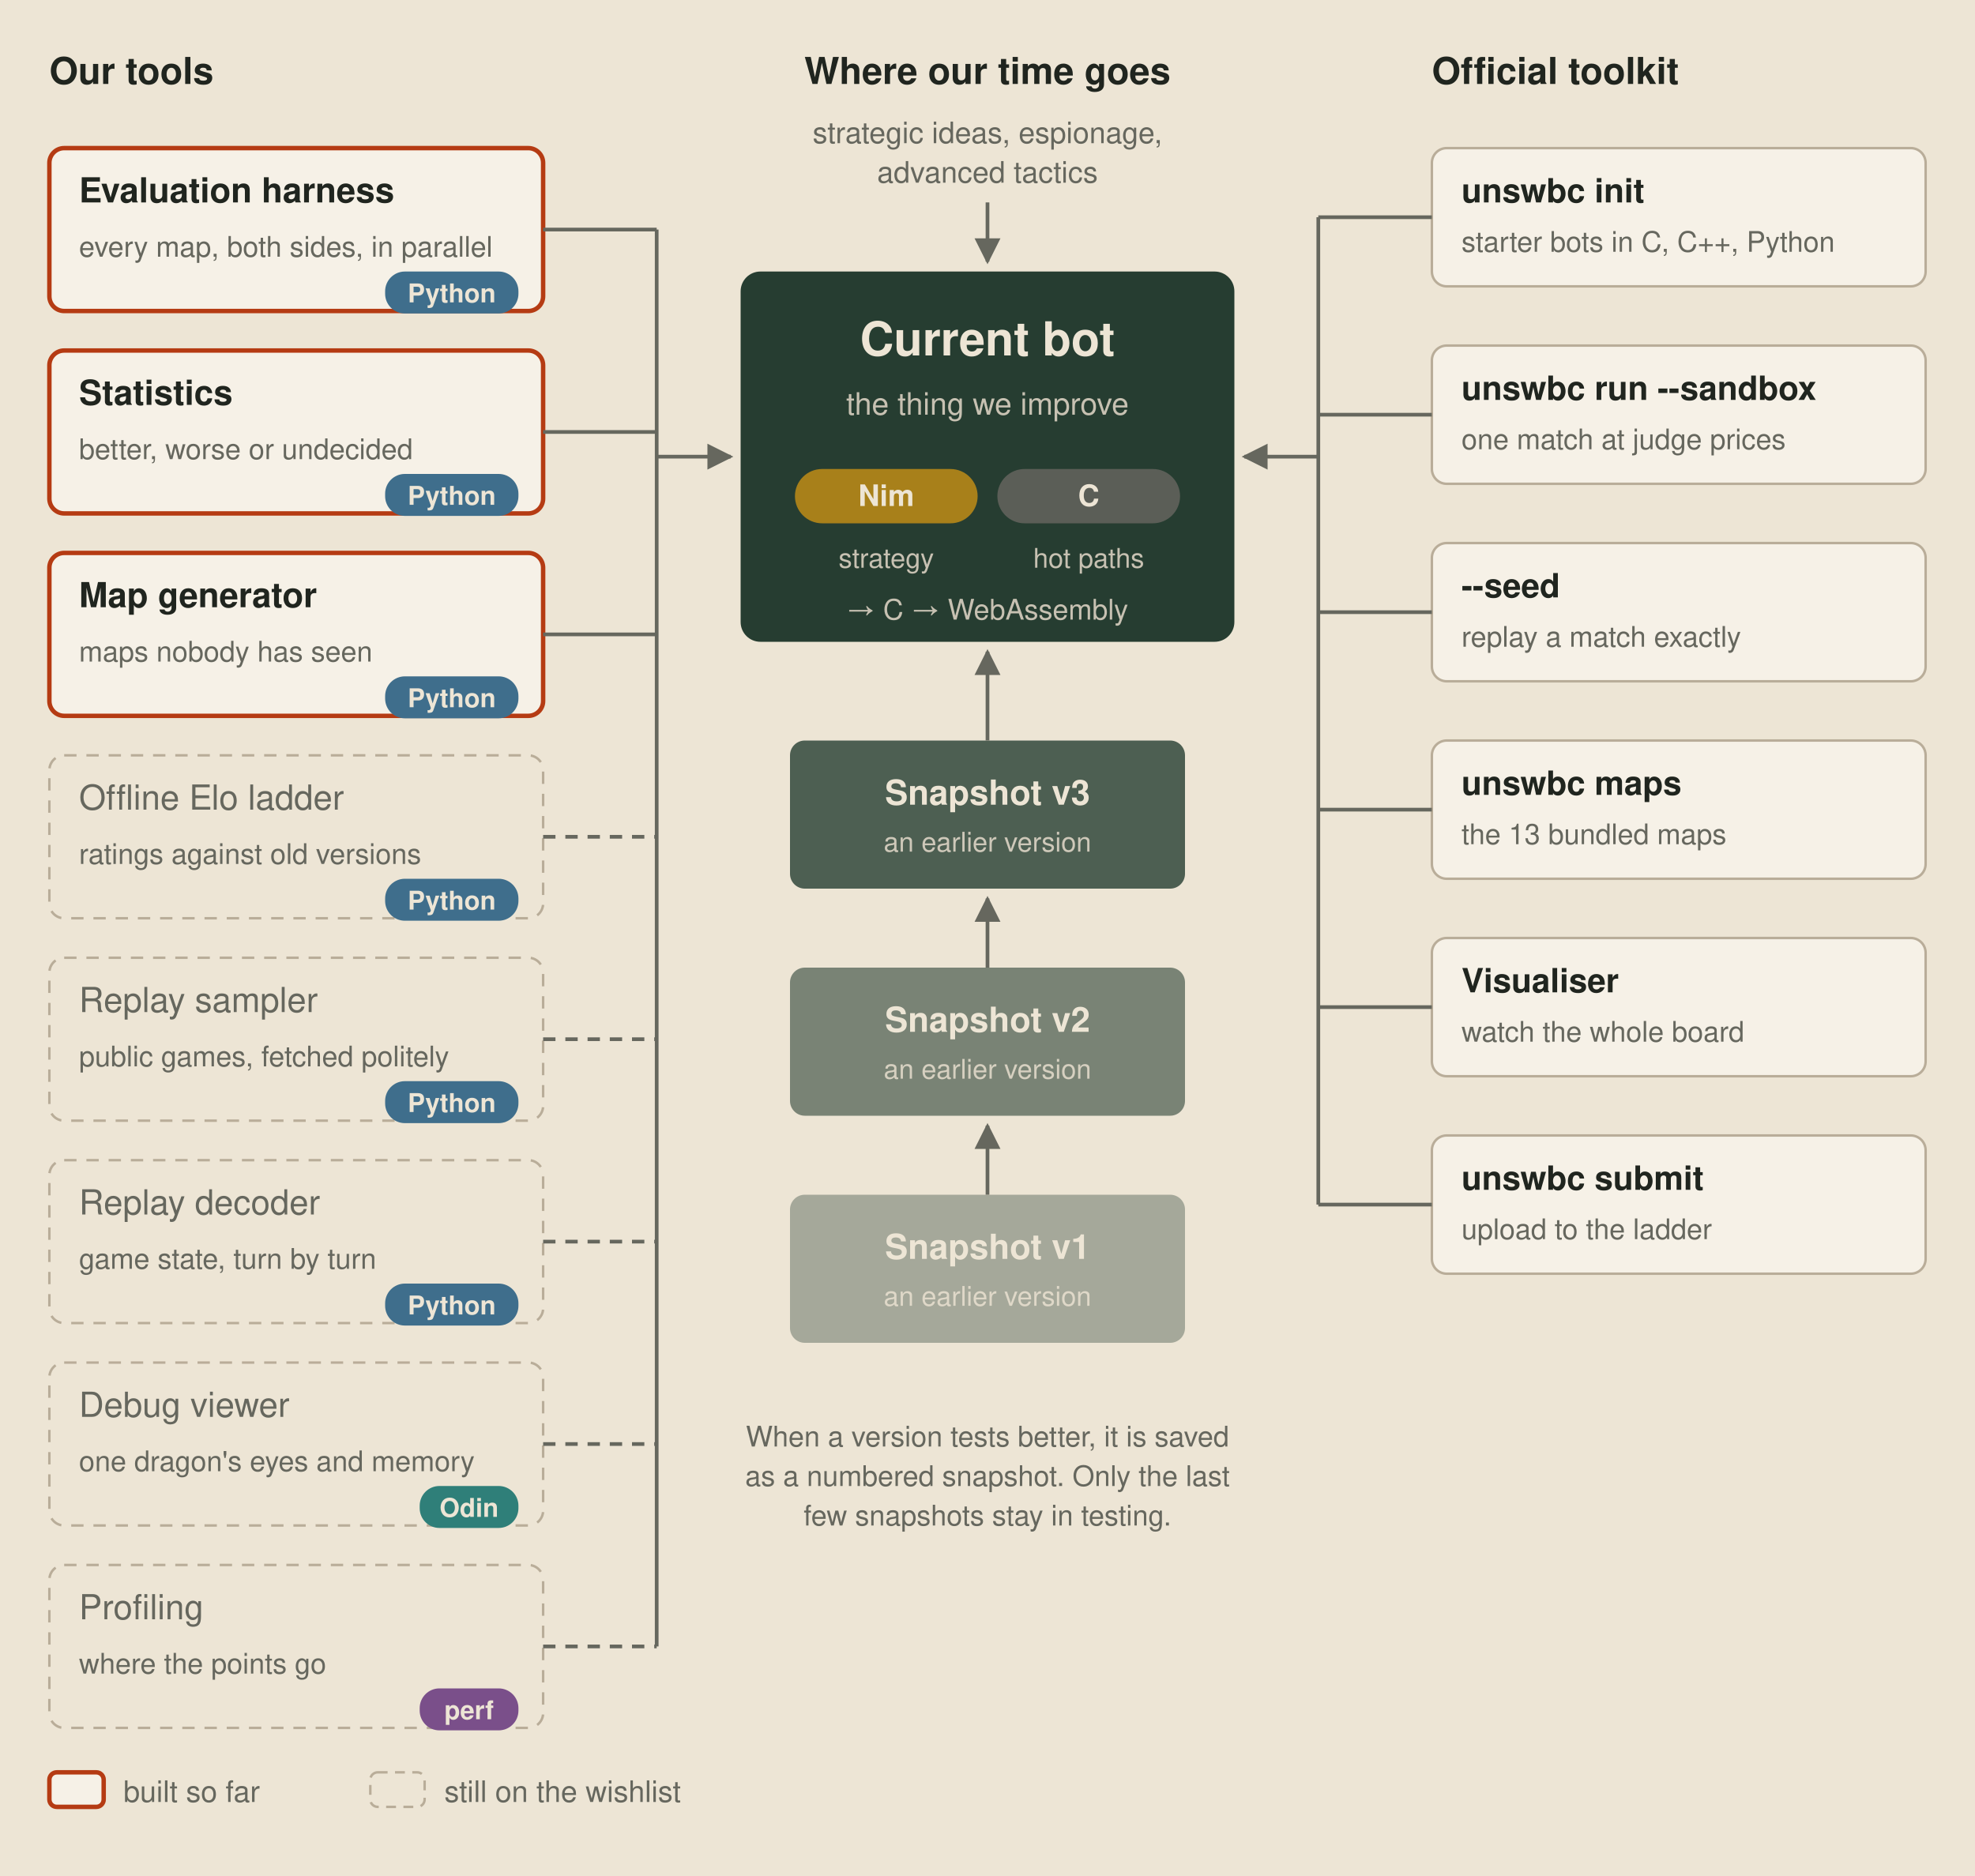
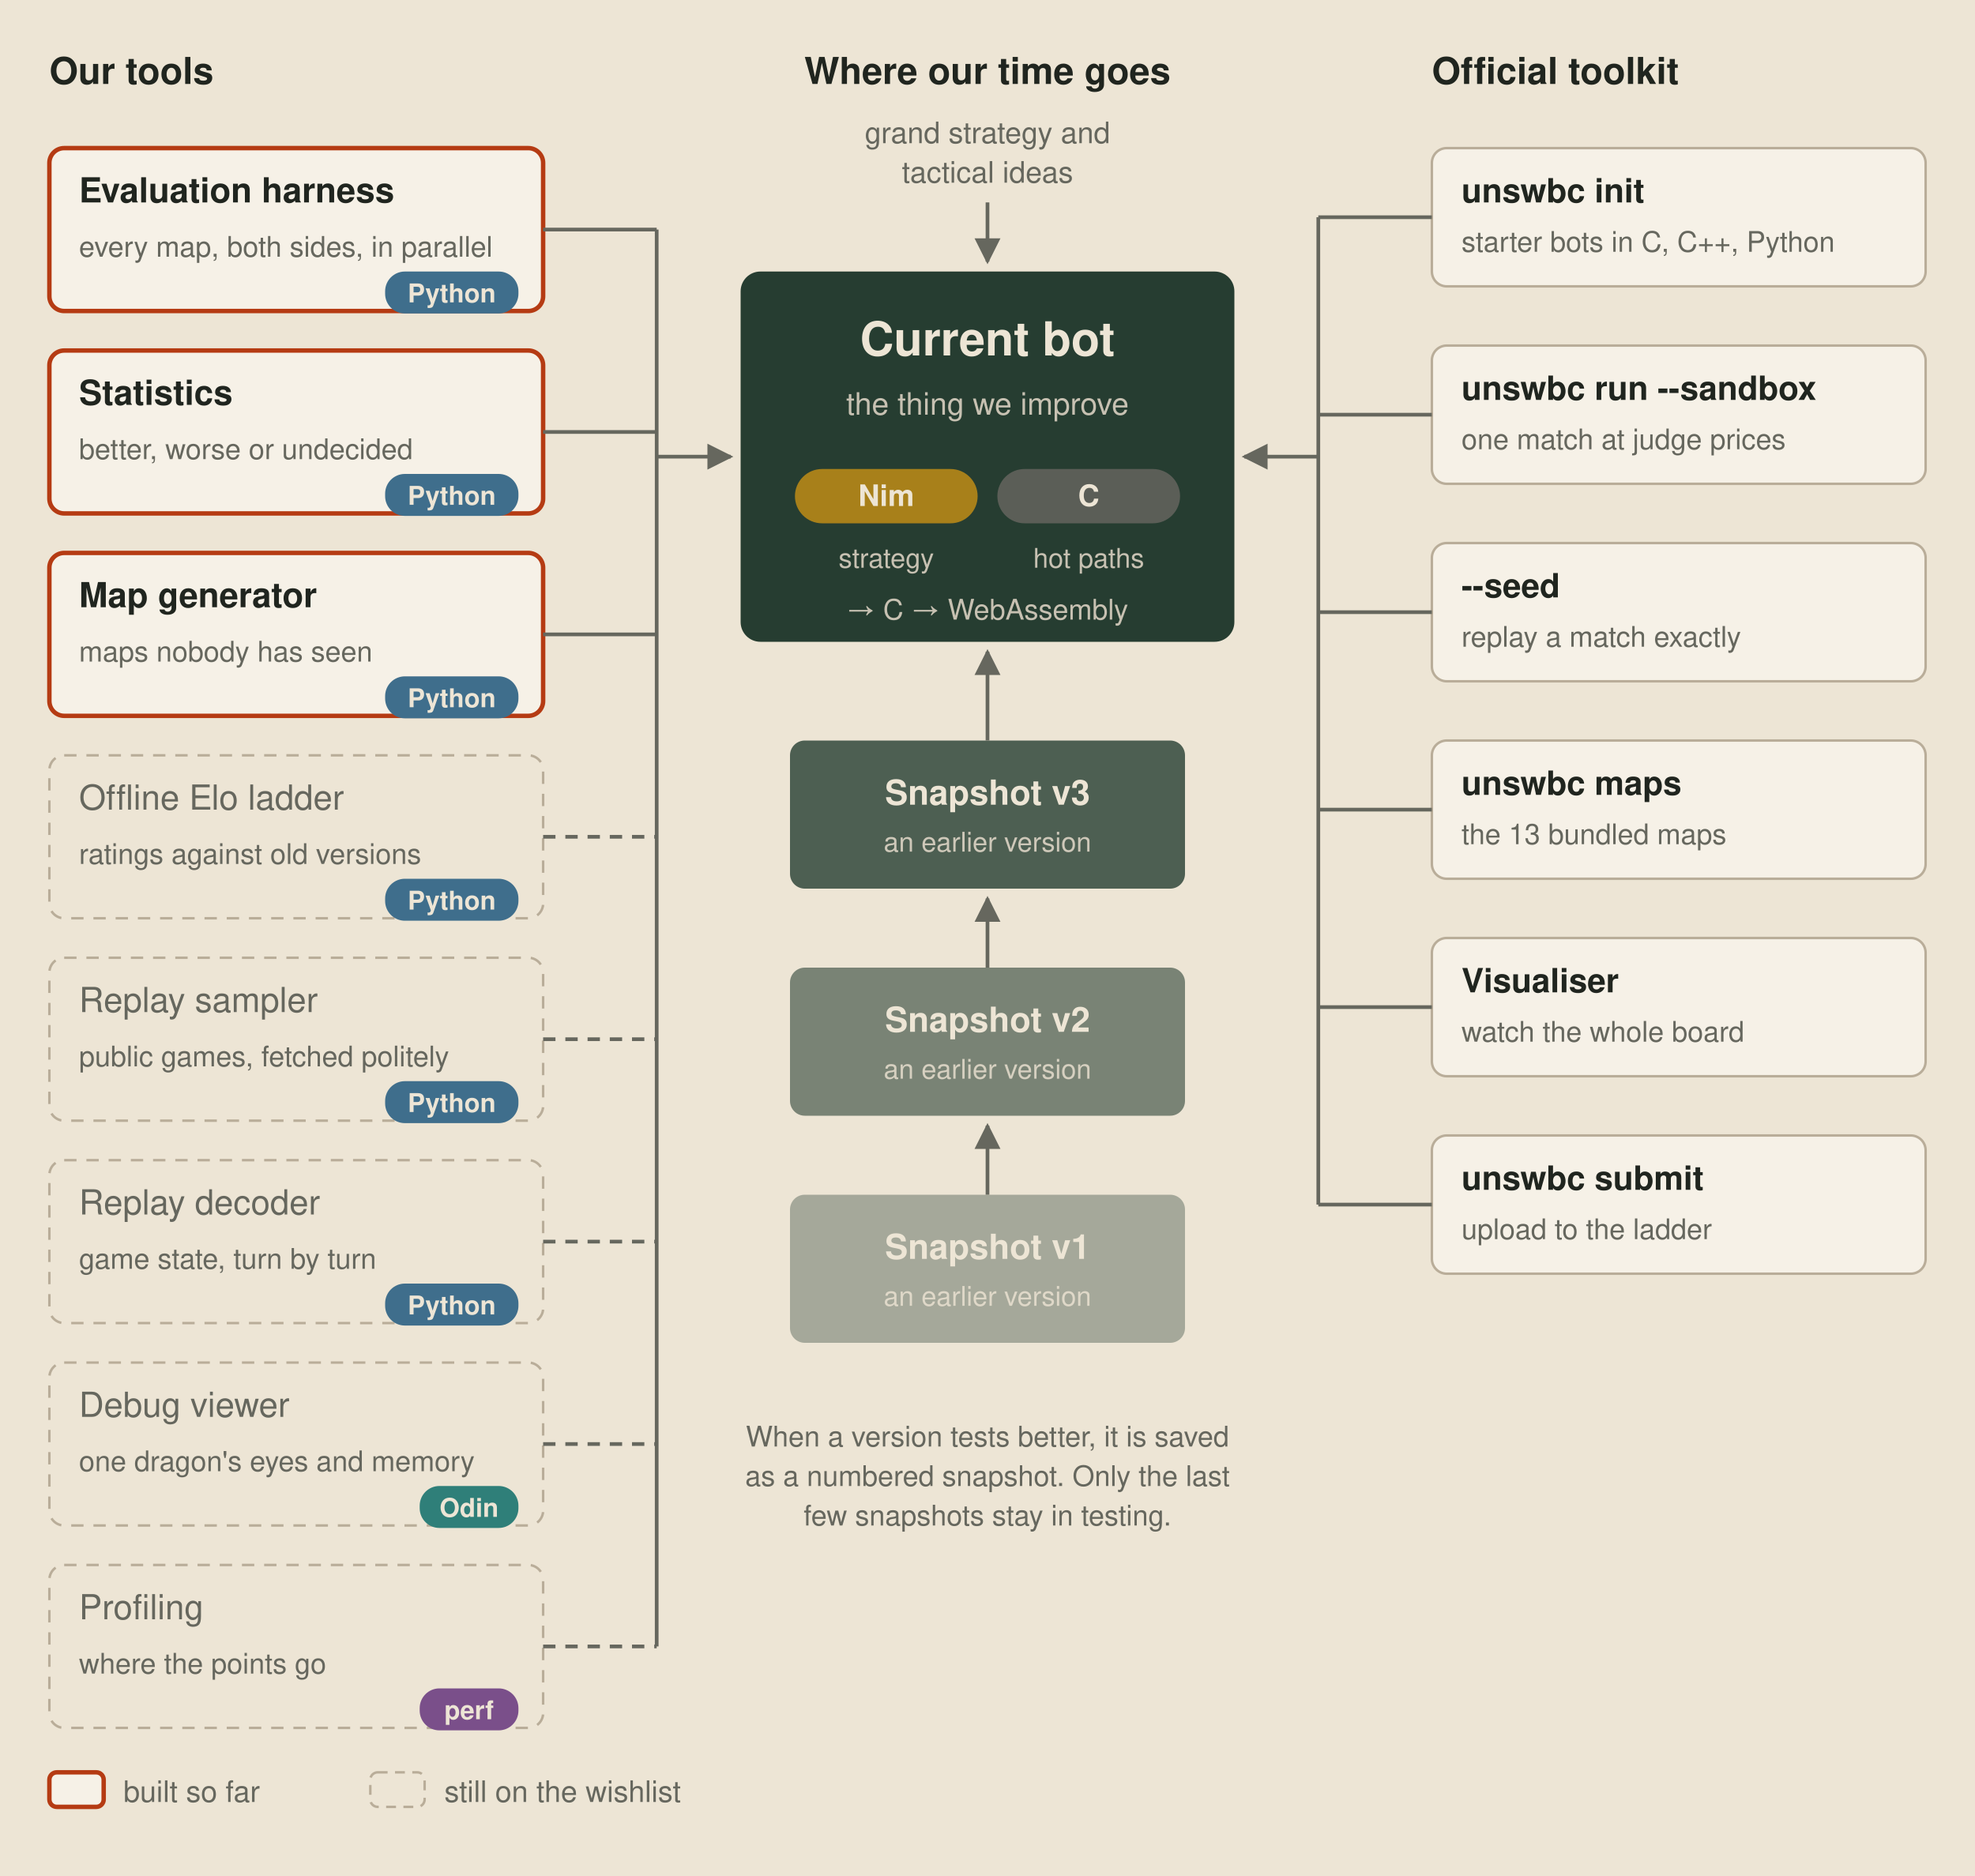
<svg xmlns="http://www.w3.org/2000/svg" viewBox="0 0 800 760" font-family="Helvetica, Arial, sans-serif" role="img" aria-labelledby="t d">
  <defs>
    <marker id="arrow" viewBox="0 0 10 10" refX="9" refY="5" markerWidth="7" markerHeight="7" orient="auto-start-reverse">
      <path d="M0 0L10 5L0 10z" fill="#66675e" />
    </marker>
  </defs>
  <rect width="800" height="760" fill="#ede5d5" />
  <text x="20" y="34" font-size="15" fill="#20251f" text-anchor="start" font-weight="bold">Our tools</text>
  <text x="580" y="34" font-size="15" fill="#20251f" text-anchor="start" font-weight="bold">Official toolkit</text>
  <text x="400.0" y="34" font-size="15" fill="#20251f" text-anchor="middle" font-weight="bold">Where our time goes</text>
-   <text x="400.0" y="58" font-size="12" fill="#66675e" text-anchor="middle" font-weight="normal">strategic ideas, espionage,</text>
-   <text x="400.0" y="74" font-size="12" fill="#66675e" text-anchor="middle" font-weight="normal">advanced tactics</text>
+   <text x="400.0" y="58" font-size="12" fill="#66675e" text-anchor="middle" font-weight="normal">grand strategy and</text>
+   <text x="400.0" y="74" font-size="12" fill="#66675e" text-anchor="middle" font-weight="normal">tactical ideas</text>
  <path d="M400.0 82 L400.0 106" stroke="#66675e" stroke-width="1.5" fill="none" marker-end="url(#arrow)" />
  <rect x="300" y="110" width="200" height="150" rx="8" fill="#263d31" />
  <text x="400.0" y="144" font-size="19" fill="#ede5d5" text-anchor="middle" font-weight="bold">Current bot</text>
  <text x="400.0" y="168" font-size="12.5" fill="#c7c1b2" text-anchor="middle" font-weight="normal">the thing we improve</text>
  <rect x="322" y="190" width="74" height="22" rx="11" fill="#a8801a" />
  <text x="359" y="205" font-size="12" fill="#ede5d5" text-anchor="middle" font-weight="bold">Nim</text>
  <text x="359" y="230" font-size="11" fill="#c7c1b2" text-anchor="middle" font-weight="normal">strategy</text>
  <rect x="404" y="190" width="74" height="22" rx="11" fill="#5b5e57" />
  <text x="441" y="205" font-size="12" fill="#ede5d5" text-anchor="middle" font-weight="bold">C</text>
  <text x="441" y="230" font-size="11" fill="#c7c1b2" text-anchor="middle" font-weight="normal">hot paths</text>
  <text x="400.0" y="251" font-size="11.5" fill="#c7c1b2" text-anchor="middle" font-weight="normal">→ C → WebAssembly</text>
  <g opacity="0.80">
    <rect x="320" y="300" width="160" height="60" rx="6" fill="#263d31" />
    <text x="400.0" y="326" font-size="14" fill="#ede5d5" text-anchor="middle" font-weight="bold">Snapshot v3</text>
    <text x="400.0" y="345" font-size="11" fill="#c7c1b2" text-anchor="middle" font-weight="normal">an earlier version</text>
  </g>
  <path d="M400.0 300 L400.0 264" stroke="#66675e" stroke-width="1.5" fill="none" marker-end="url(#arrow)" />
  <g opacity="0.58">
    <rect x="320" y="392" width="160" height="60" rx="6" fill="#263d31" />
    <text x="400.0" y="418" font-size="14" fill="#ede5d5" text-anchor="middle" font-weight="bold">Snapshot v2</text>
    <text x="400.0" y="437" font-size="11" fill="#c7c1b2" text-anchor="middle" font-weight="normal">an earlier version</text>
  </g>
  <path d="M400.0 392 L400.0 364" stroke="#66675e" stroke-width="1.5" fill="none" marker-end="url(#arrow)" />
  <g opacity="0.36">
    <rect x="320" y="484" width="160" height="60" rx="6" fill="#263d31" />
    <text x="400.0" y="510" font-size="14" fill="#ede5d5" text-anchor="middle" font-weight="bold">Snapshot v1</text>
    <text x="400.0" y="529" font-size="11" fill="#c7c1b2" text-anchor="middle" font-weight="normal">an earlier version</text>
  </g>
  <path d="M400.0 484 L400.0 456" stroke="#66675e" stroke-width="1.5" fill="none" marker-end="url(#arrow)" />
  <text x="400.0" y="586" font-size="11.5" fill="#66675e" text-anchor="middle" font-weight="normal">When a version tests better, it is saved</text>
  <text x="400.0" y="602" font-size="11.5" fill="#66675e" text-anchor="middle" font-weight="normal">as a numbered snapshot. Only the last</text>
  <text x="400.0" y="618" font-size="11.5" fill="#66675e" text-anchor="middle" font-weight="normal">few snapshots stay in testing.</text>
  <rect x="20" y="60" width="200" height="66" rx="6" fill="#f6f1e7" stroke="#b53b13" stroke-width="1.8" />
  <text x="32" y="82" font-size="14" fill="#20251f" text-anchor="start" font-weight="bold">Evaluation harness</text>
  <text x="32" y="104" font-size="11.5" fill="#66675e" text-anchor="start" font-weight="normal">every map, both sides, in parallel</text>
  <rect x="156" y="110" width="54" height="17" rx="8" fill="#3f6e8c" />
  <text x="183.0" y="122.5" font-size="10.5" fill="#ede5d5" text-anchor="middle" font-weight="bold">Python</text>
  <path d="M220 93 H266" stroke="#66675e" stroke-width="1.5" />
  <rect x="20" y="142" width="200" height="66" rx="6" fill="#f6f1e7" stroke="#b53b13" stroke-width="1.8" />
  <text x="32" y="164" font-size="14" fill="#20251f" text-anchor="start" font-weight="bold">Statistics</text>
  <text x="32" y="186" font-size="11.5" fill="#66675e" text-anchor="start" font-weight="normal">better, worse or undecided</text>
  <rect x="156" y="192" width="54" height="17" rx="8" fill="#3f6e8c" />
  <text x="183.0" y="204.5" font-size="10.5" fill="#ede5d5" text-anchor="middle" font-weight="bold">Python</text>
  <path d="M220 175 H266" stroke="#66675e" stroke-width="1.5" />
  <rect x="20" y="224" width="200" height="66" rx="6" fill="#f6f1e7" stroke="#b53b13" stroke-width="1.8" />
  <text x="32" y="246" font-size="14" fill="#20251f" text-anchor="start" font-weight="bold">Map generator</text>
  <text x="32" y="268" font-size="11.5" fill="#66675e" text-anchor="start" font-weight="normal">maps nobody has seen</text>
  <rect x="156" y="274" width="54" height="17" rx="8" fill="#3f6e8c" />
  <text x="183.0" y="286.5" font-size="10.5" fill="#ede5d5" text-anchor="middle" font-weight="bold">Python</text>
  <path d="M220 257 H266" stroke="#66675e" stroke-width="1.5" />
  <rect x="20" y="306" width="200" height="66" rx="6" fill="#ede5d5" stroke="#b9ad99" stroke-dasharray="5 4" />
  <text x="32" y="328" font-size="14" fill="#66675e" text-anchor="start" font-weight="normal">Offline Elo ladder</text>
  <text x="32" y="350" font-size="11.5" fill="#66675e" text-anchor="start" font-weight="normal">ratings against old versions</text>
  <rect x="156" y="356" width="54" height="17" rx="8" fill="#3f6e8c" />
  <text x="183.0" y="368.5" font-size="10.5" fill="#ede5d5" text-anchor="middle" font-weight="bold">Python</text>
  <path d="M220 339 H266" stroke="#66675e" stroke-width="1.5" stroke-dasharray="5 4" />
  <rect x="20" y="388" width="200" height="66" rx="6" fill="#ede5d5" stroke="#b9ad99" stroke-dasharray="5 4" />
  <text x="32" y="410" font-size="14" fill="#66675e" text-anchor="start" font-weight="normal">Replay sampler</text>
  <text x="32" y="432" font-size="11.5" fill="#66675e" text-anchor="start" font-weight="normal">public games, fetched politely</text>
  <rect x="156" y="438" width="54" height="17" rx="8" fill="#3f6e8c" />
  <text x="183.0" y="450.5" font-size="10.5" fill="#ede5d5" text-anchor="middle" font-weight="bold">Python</text>
  <path d="M220 421 H266" stroke="#66675e" stroke-width="1.5" stroke-dasharray="5 4" />
  <rect x="20" y="470" width="200" height="66" rx="6" fill="#ede5d5" stroke="#b9ad99" stroke-dasharray="5 4" />
  <text x="32" y="492" font-size="14" fill="#66675e" text-anchor="start" font-weight="normal">Replay decoder</text>
  <text x="32" y="514" font-size="11.5" fill="#66675e" text-anchor="start" font-weight="normal">game state, turn by turn</text>
  <rect x="156" y="520" width="54" height="17" rx="8" fill="#3f6e8c" />
  <text x="183.0" y="532.5" font-size="10.5" fill="#ede5d5" text-anchor="middle" font-weight="bold">Python</text>
  <path d="M220 503 H266" stroke="#66675e" stroke-width="1.5" stroke-dasharray="5 4" />
  <rect x="20" y="552" width="200" height="66" rx="6" fill="#ede5d5" stroke="#b9ad99" stroke-dasharray="5 4" />
  <text x="32" y="574" font-size="14" fill="#66675e" text-anchor="start" font-weight="normal">Debug viewer</text>
  <text x="32" y="596" font-size="11.5" fill="#66675e" text-anchor="start" font-weight="normal">one dragon's eyes and memory</text>
  <rect x="170" y="602" width="40" height="17" rx="8" fill="#2f7f79" />
  <text x="190.0" y="614.5" font-size="10.5" fill="#ede5d5" text-anchor="middle" font-weight="bold">Odin</text>
  <path d="M220 585 H266" stroke="#66675e" stroke-width="1.5" stroke-dasharray="5 4" />
  <rect x="20" y="634" width="200" height="66" rx="6" fill="#ede5d5" stroke="#b9ad99" stroke-dasharray="5 4" />
  <text x="32" y="656" font-size="14" fill="#66675e" text-anchor="start" font-weight="normal">Profiling</text>
  <text x="32" y="678" font-size="11.5" fill="#66675e" text-anchor="start" font-weight="normal">where the points go</text>
  <rect x="170" y="684" width="40" height="17" rx="8" fill="#7a4f8a" />
  <text x="190.0" y="696.5" font-size="10.5" fill="#ede5d5" text-anchor="middle" font-weight="bold">perf</text>
  <path d="M220 667 H266" stroke="#66675e" stroke-width="1.5" stroke-dasharray="5 4" />
  <path d="M266 93 V667" stroke="#66675e" stroke-width="1.5" />
  <path d="M266 185 L296 185" stroke="#66675e" stroke-width="1.5" fill="none" marker-end="url(#arrow)" />
  <rect x="580" y="60" width="200" height="56" rx="6" fill="#f6f1e7" stroke="#b9ad99" />
  <text x="592" y="82" font-size="13.5" fill="#20251f" text-anchor="start" font-weight="bold">unswbc init</text>
  <text x="592" y="102" font-size="11.5" fill="#66675e" text-anchor="start" font-weight="normal">starter bots in C, C++, Python</text>
  <path d="M580 88 H534" stroke="#66675e" stroke-width="1.5" />
  <rect x="580" y="140" width="200" height="56" rx="6" fill="#f6f1e7" stroke="#b9ad99" />
  <text x="592" y="162" font-size="13.5" fill="#20251f" text-anchor="start" font-weight="bold">unswbc run --sandbox</text>
  <text x="592" y="182" font-size="11.5" fill="#66675e" text-anchor="start" font-weight="normal">one match at judge prices</text>
  <path d="M580 168 H534" stroke="#66675e" stroke-width="1.5" />
  <rect x="580" y="220" width="200" height="56" rx="6" fill="#f6f1e7" stroke="#b9ad99" />
  <text x="592" y="242" font-size="13.5" fill="#20251f" text-anchor="start" font-weight="bold">--seed</text>
  <text x="592" y="262" font-size="11.5" fill="#66675e" text-anchor="start" font-weight="normal">replay a match exactly</text>
  <path d="M580 248 H534" stroke="#66675e" stroke-width="1.5" />
  <rect x="580" y="300" width="200" height="56" rx="6" fill="#f6f1e7" stroke="#b9ad99" />
  <text x="592" y="322" font-size="13.5" fill="#20251f" text-anchor="start" font-weight="bold">unswbc maps</text>
  <text x="592" y="342" font-size="11.5" fill="#66675e" text-anchor="start" font-weight="normal">the 13 bundled maps</text>
  <path d="M580 328 H534" stroke="#66675e" stroke-width="1.5" />
  <rect x="580" y="380" width="200" height="56" rx="6" fill="#f6f1e7" stroke="#b9ad99" />
  <text x="592" y="402" font-size="13.5" fill="#20251f" text-anchor="start" font-weight="bold">Visualiser</text>
  <text x="592" y="422" font-size="11.5" fill="#66675e" text-anchor="start" font-weight="normal">watch the whole board</text>
  <path d="M580 408 H534" stroke="#66675e" stroke-width="1.5" />
  <rect x="580" y="460" width="200" height="56" rx="6" fill="#f6f1e7" stroke="#b9ad99" />
  <text x="592" y="482" font-size="13.5" fill="#20251f" text-anchor="start" font-weight="bold">unswbc submit</text>
  <text x="592" y="502" font-size="11.5" fill="#66675e" text-anchor="start" font-weight="normal">upload to the ladder</text>
  <path d="M580 488 H534" stroke="#66675e" stroke-width="1.5" />
  <path d="M534 88 V488" stroke="#66675e" stroke-width="1.5" />
  <path d="M534 185 L504 185" stroke="#66675e" stroke-width="1.5" fill="none" marker-end="url(#arrow)" />
  <rect x="20" y="718" width="22" height="14" rx="3" fill="#f6f1e7" stroke="#b53b13" stroke-width="1.8" />
  <text x="50" y="730" font-size="12" fill="#66675e" text-anchor="start" font-weight="normal">built so far</text>
  <rect x="150" y="718" width="22" height="14" rx="3" fill="#ede5d5" stroke="#b9ad99" stroke-dasharray="4 3" />
  <text x="180" y="730" font-size="12" fill="#66675e" text-anchor="start" font-weight="normal">still on the wishlist</text>
</svg>
